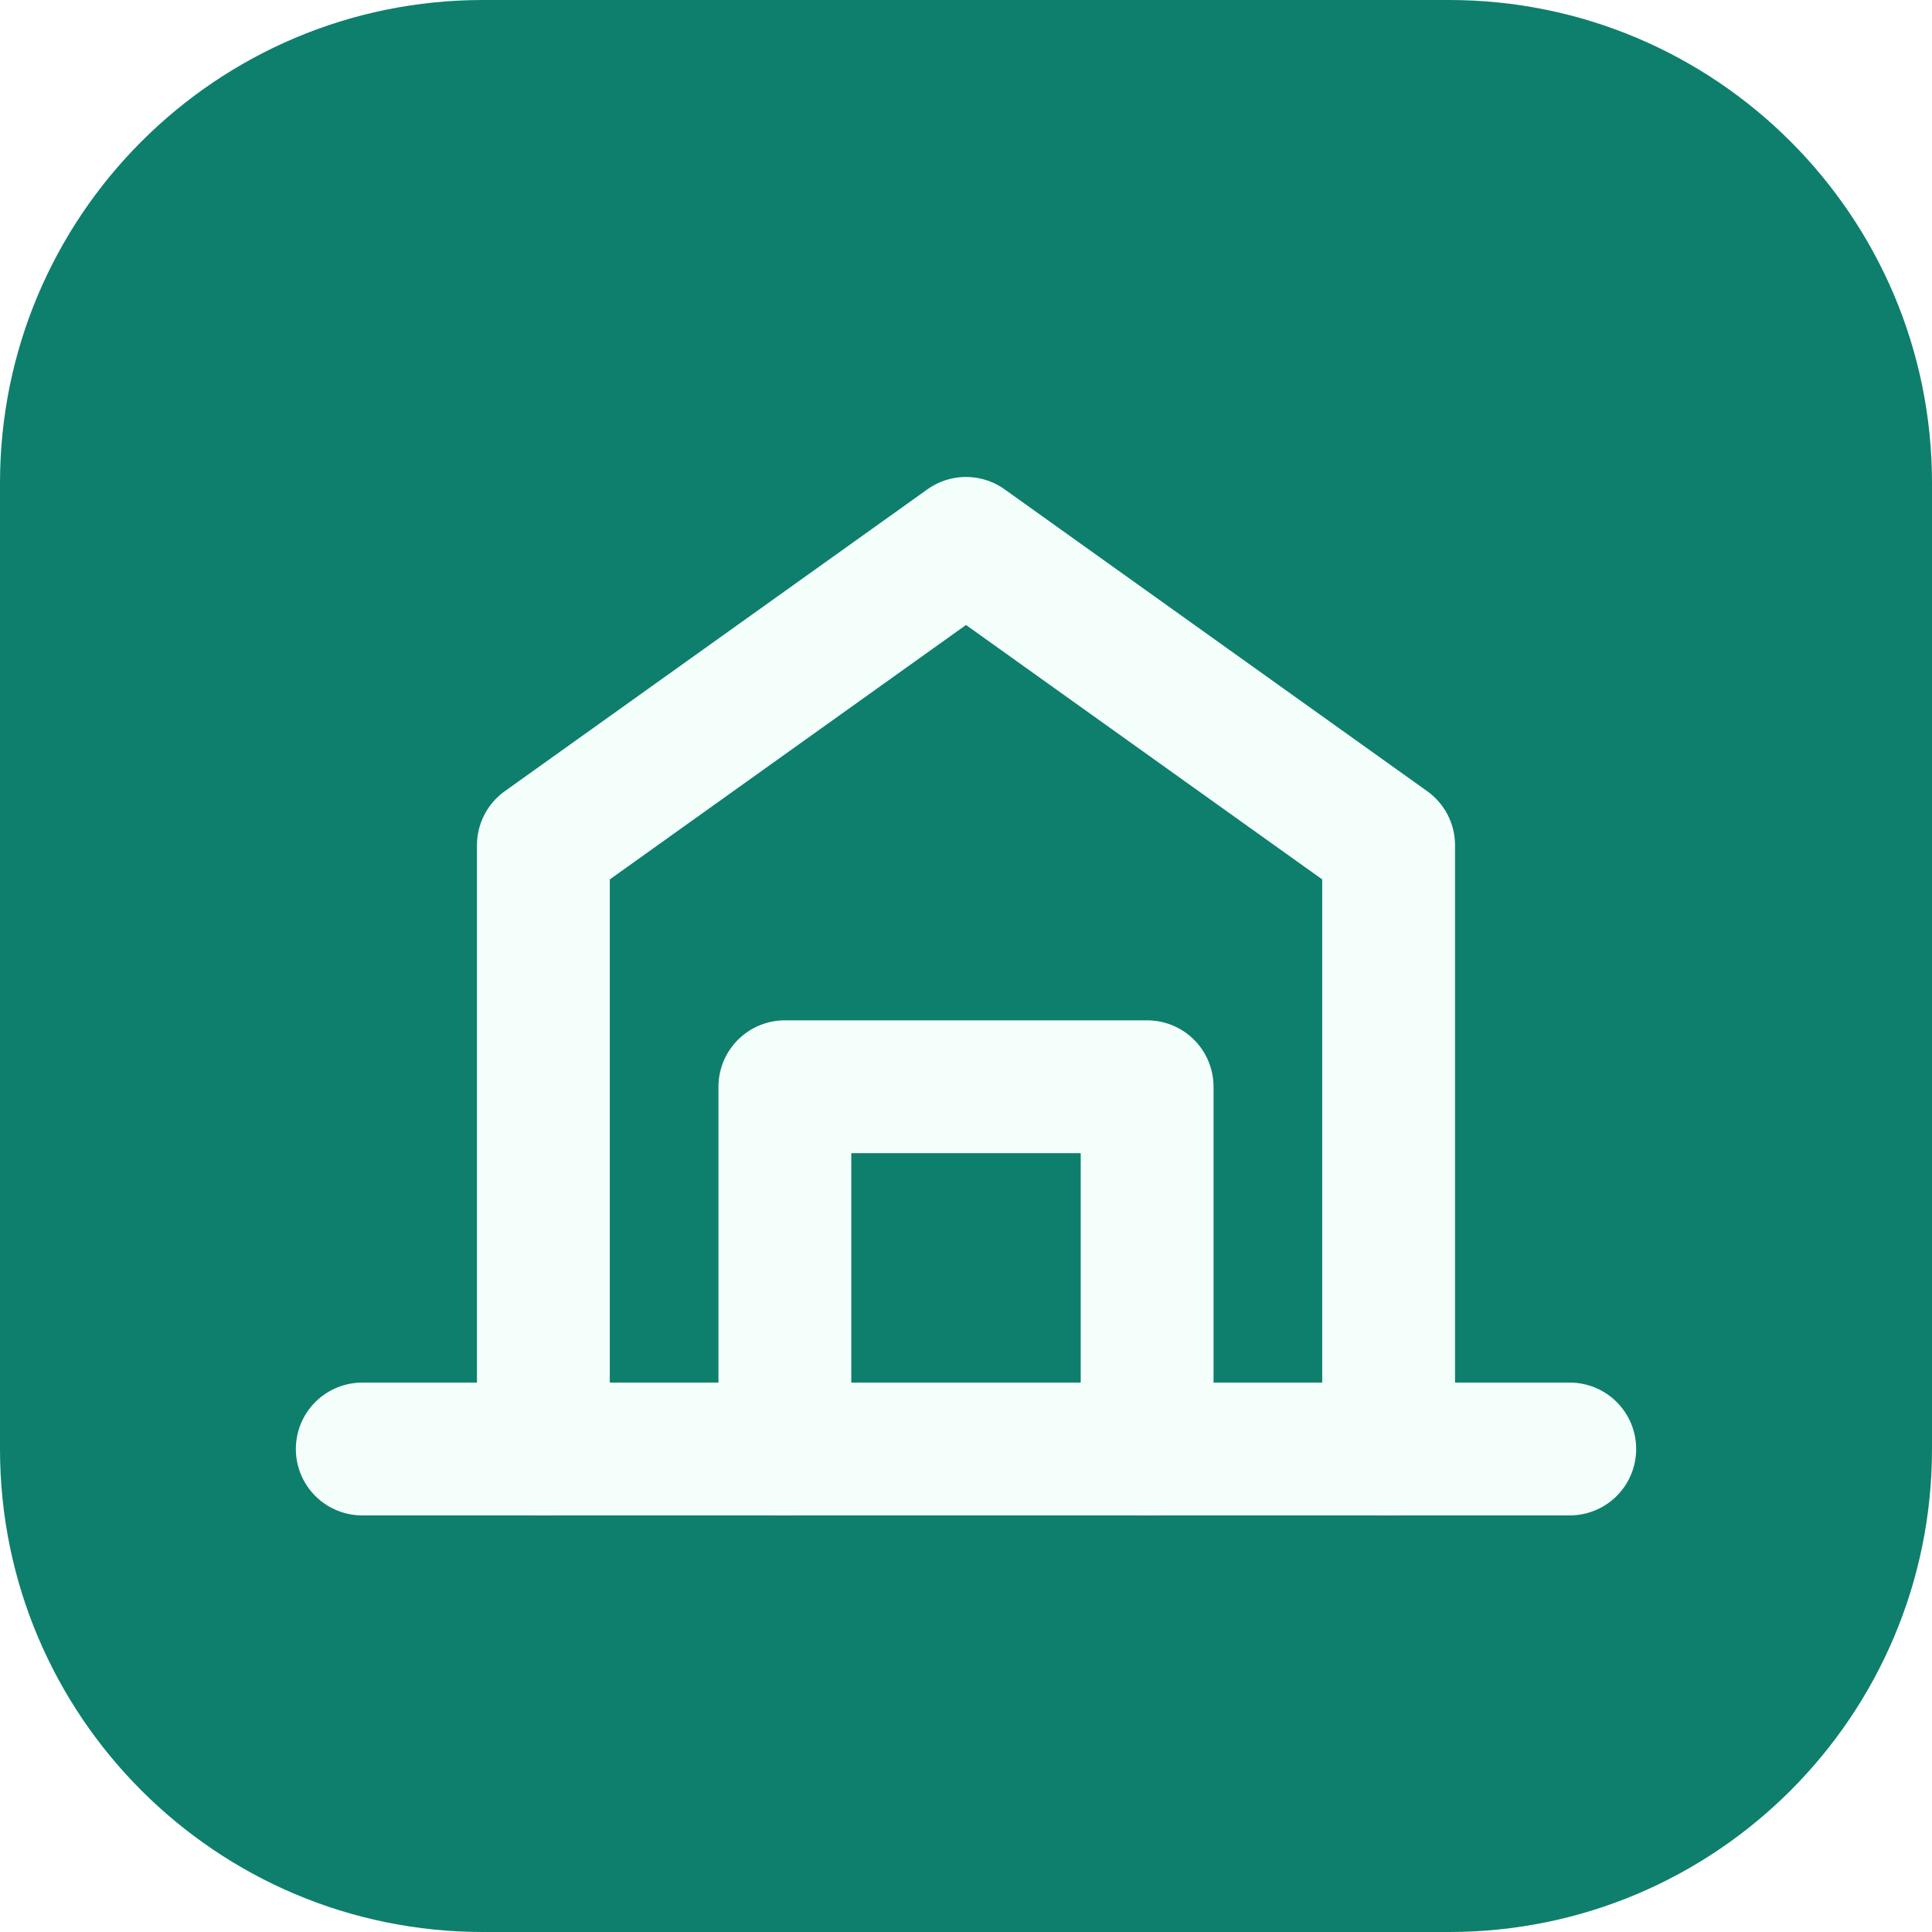
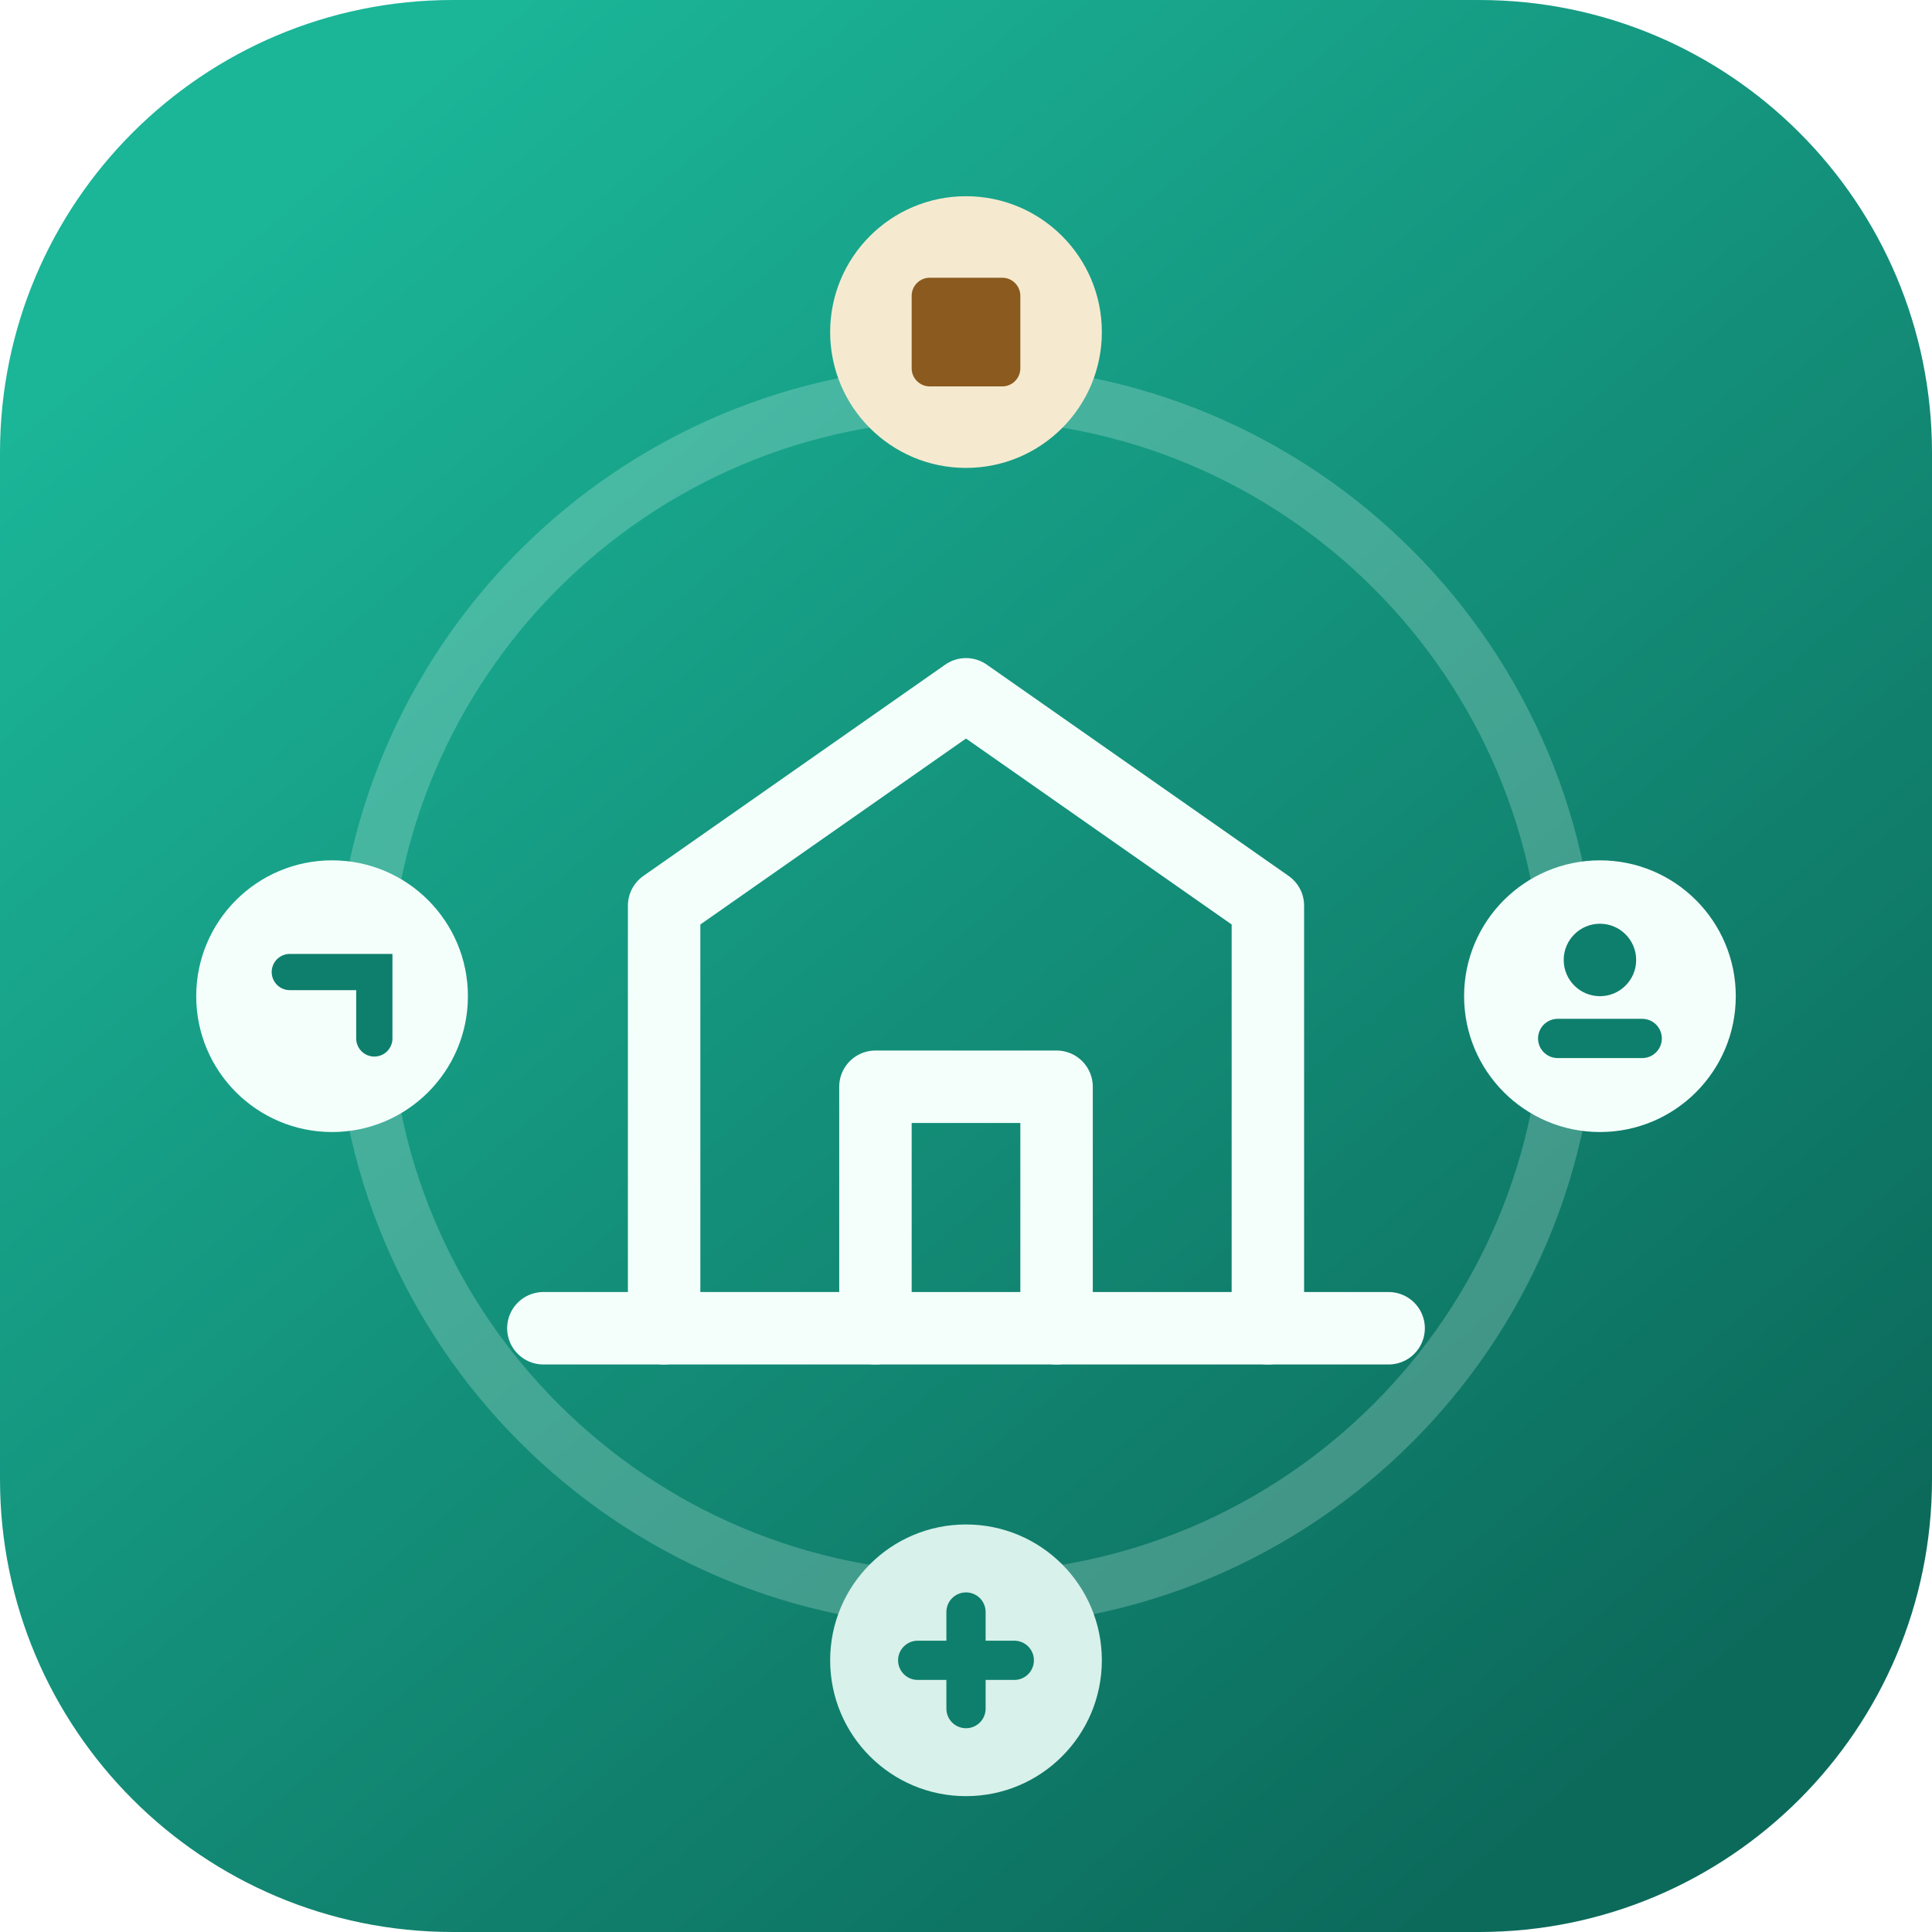
- <svg xmlns="http://www.w3.org/2000/svg" viewBox="0 0 32 32">
-   <rect width="32" height="32" rx="8" fill="#0e7f6c" />
-   <g fill="none" stroke="#f4fffb" stroke-width="2.2" stroke-linecap="round" stroke-linejoin="round">
-     <path d="M6 24h20" />
-     <path d="M9 24V14l7-5 7 5v10" />
-     <path d="M13 24v-6h6v6" />
+ <svg xmlns="http://www.w3.org/2000/svg" viewBox="0 0 64 64">
+   <defs>
+     <linearGradient id="g" x1="10" y1="6" x2="54" y2="58" gradientUnits="userSpaceOnUse">
+       <stop stop-color="#1bb598" />
+       <stop offset="1" stop-color="#0c6a5b" />
+     </linearGradient>
+   </defs>
+   <rect width="64" height="64" rx="15" fill="url(#g)" />
+   <circle cx="32" cy="33" r="20" fill="none" stroke="#f4fffb" stroke-opacity=".22" stroke-width="1.8" />
+   <g fill="none" stroke="#f4fffb" stroke-width="2.4" stroke-linecap="round" stroke-linejoin="round">
+     <path d="M18 44h28" />
+     <path d="M22 44V30l10-7 10 7v14" />
+     <path d="M29 44v-8h6v8" />
  </g>
+   <circle cx="32" cy="11" r="4.5" fill="#f5ead0" />
+   <circle cx="53" cy="33" r="4.5" fill="#f4fffb" />
+   <circle cx="32" cy="55" r="4.5" fill="#d8f1ea" />
+   <circle cx="11" cy="33" r="4.5" fill="#f4fffb" />
+   <rect x="30.2" y="9.2" width="3.6" height="3.6" rx=".6" fill="#8a5a1e" />
+   <circle cx="53" cy="31.8" r="1.2" fill="#0e7f6c" />
+   <path d="M51.6 34.4h2.8" stroke="#0e7f6c" stroke-width="1.3" stroke-linecap="round" />
+   <path d="M30.4 55h3.2M32 53.4v3.2" stroke="#0e7f6c" stroke-width="1.3" stroke-linecap="round" />
+   <path d="M9.6 32.2h2.8v2.2" fill="none" stroke="#0e7f6c" stroke-width="1.2" stroke-linecap="round" />
</svg>
